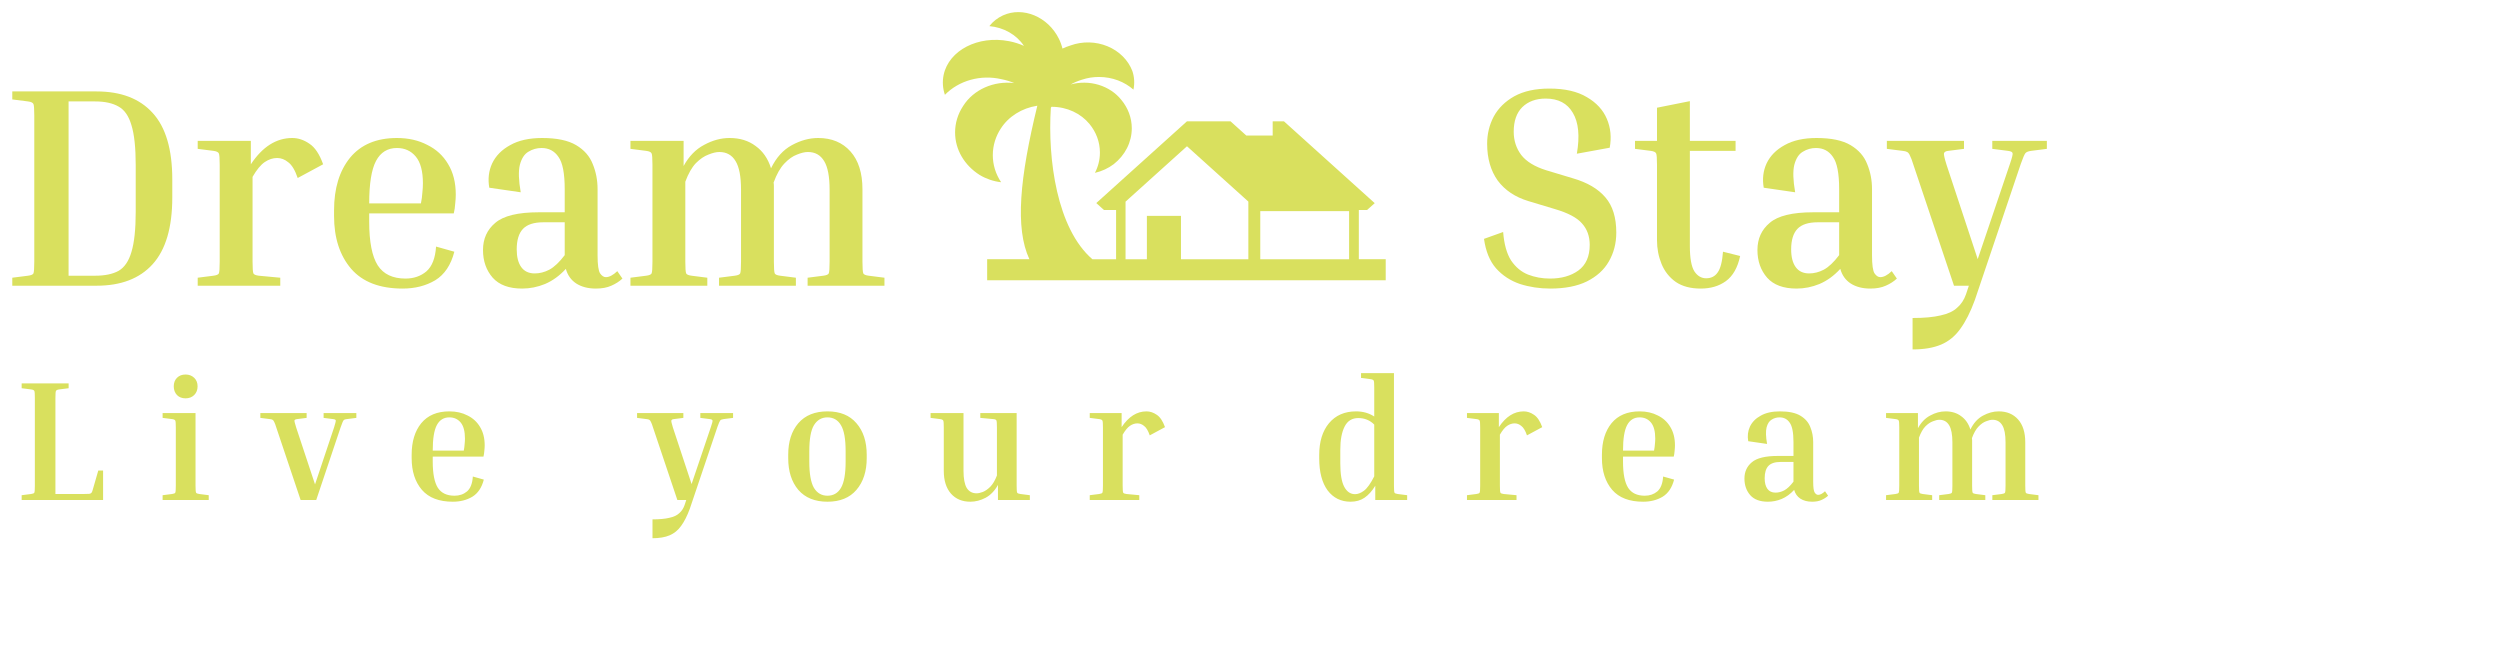
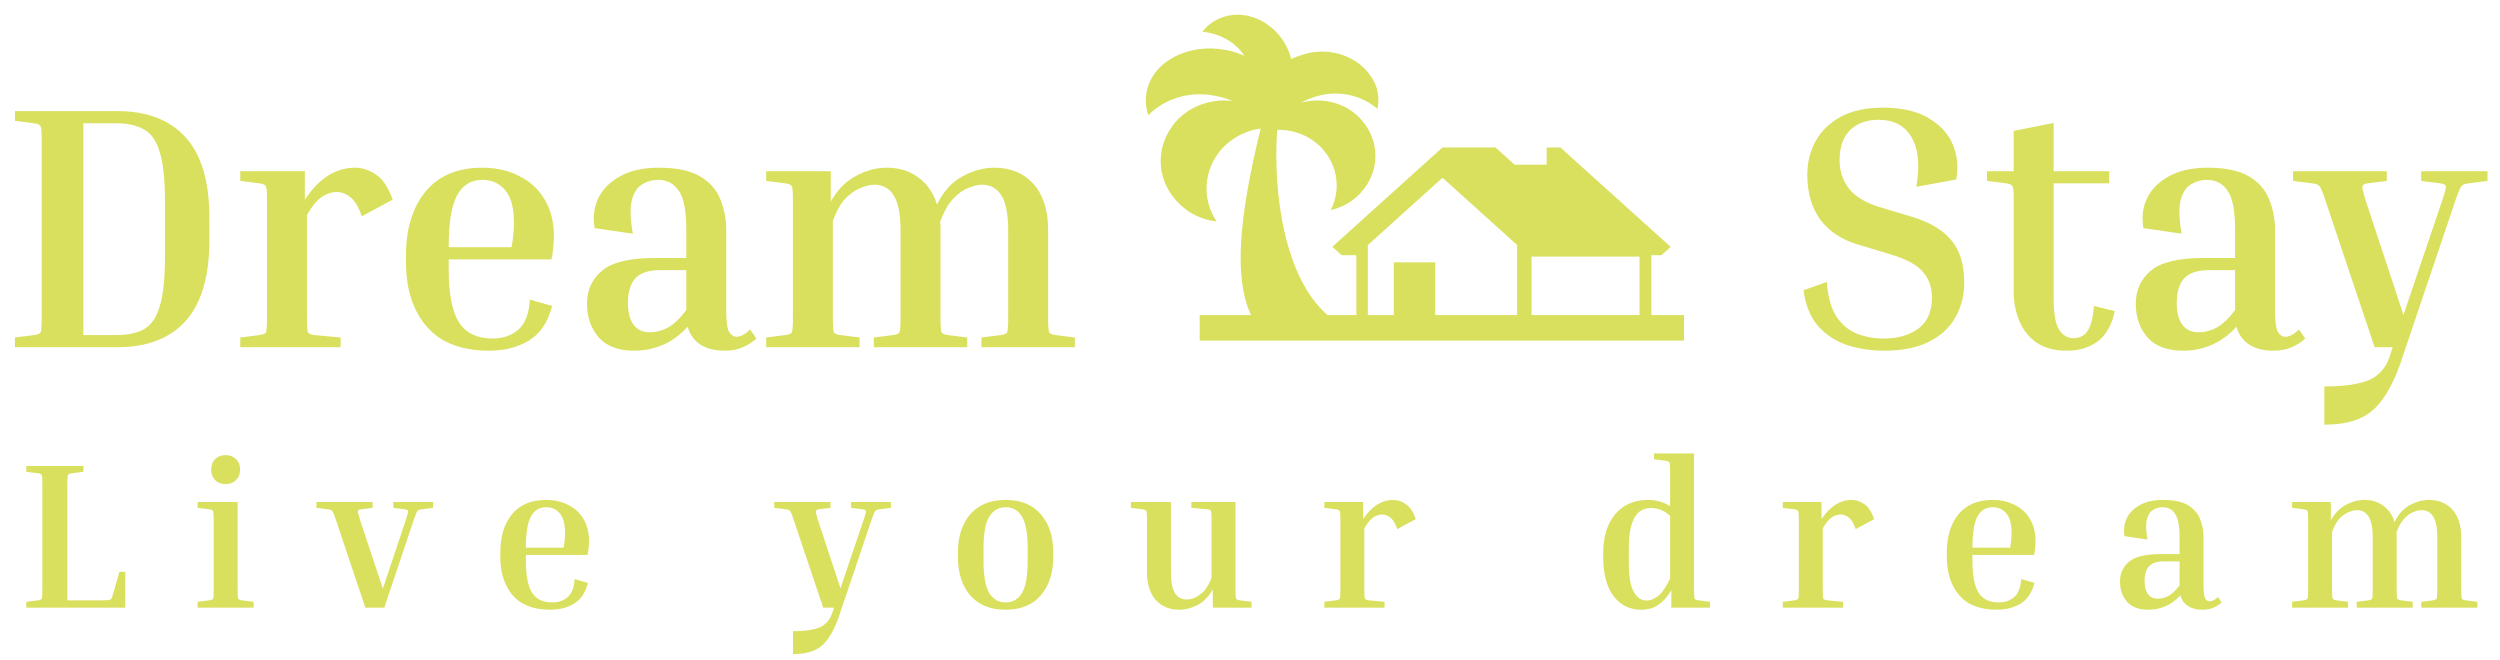
- <svg xmlns="http://www.w3.org/2000/svg" width="175" height="46" viewBox="0 0 175 46" fill="none">
-   <path d="M95.118 18.148V14.699H95.695L96.231 14.221L89.877 8.493H89.088V9.486H87.24L86.138 8.493H83.087L76.74 14.214L77.276 14.698H78.126V18.147H76.468C73.987 16.008 73.328 11.158 73.559 7.549L73.6 7.476H73.62C74.705 7.476 75.666 7.95 76.265 8.68L76.271 8.688C76.723 9.238 76.994 9.93 76.994 10.679C76.994 11.195 76.866 11.684 76.635 12.121L76.644 12.101C77.129 11.989 77.579 11.781 77.962 11.491L77.957 11.495C78.355 11.182 78.675 10.796 78.894 10.362C79.112 9.929 79.225 9.458 79.225 8.981C79.225 8.234 78.952 7.545 78.492 6.99L78.499 6.998C78.104 6.502 77.546 6.131 76.904 5.937C76.262 5.744 75.568 5.737 74.922 5.92L74.945 5.914C75.174 5.785 75.439 5.671 75.718 5.584L75.745 5.576C76.124 5.45 76.525 5.386 76.928 5.388C77.868 5.388 78.719 5.726 79.342 6.275L79.341 6.274C79.434 5.835 79.406 5.383 79.26 4.956L79.266 4.975C79.122 4.595 78.894 4.245 78.595 3.947C78.296 3.648 77.933 3.408 77.528 3.24C77.123 3.072 76.684 2.98 76.238 2.97C75.792 2.96 75.349 3.032 74.935 3.182L74.957 3.175C74.747 3.24 74.543 3.319 74.347 3.412L74.373 3.401C74.313 3.156 74.226 2.918 74.111 2.69L74.122 2.712C73.358 1.169 71.607 0.44 70.207 1.078C69.829 1.252 69.504 1.507 69.261 1.821L69.256 1.829C69.749 1.872 70.223 2.018 70.642 2.256C71.061 2.495 71.412 2.818 71.668 3.2L71.675 3.212C71.351 3.065 71.007 2.956 70.652 2.886L70.623 2.881C68.471 2.464 66.422 3.518 66.055 5.24C65.957 5.712 65.99 6.199 66.15 6.657L66.144 6.637C66.625 6.144 67.248 5.781 67.944 5.588C68.639 5.394 69.381 5.378 70.086 5.54L70.059 5.535C70.414 5.602 70.728 5.699 71.022 5.827L70.997 5.816C70.293 5.731 69.576 5.838 68.94 6.122C68.303 6.407 67.775 6.856 67.424 7.412L67.414 7.428C67.047 7.986 66.855 8.623 66.856 9.272C66.856 10.498 67.531 11.582 68.564 12.239L68.577 12.247C69.022 12.517 69.529 12.691 70.06 12.754L70.079 12.756C69.696 12.184 69.495 11.528 69.496 10.86C69.496 10.177 69.702 9.537 70.061 8.989L70.051 9.006C70.318 8.587 70.683 8.227 71.123 7.95C71.562 7.673 72.063 7.487 72.591 7.404L72.613 7.401C71.383 12.449 71.043 15.966 72.057 18.146H69.101V19.617H97V18.146H95.118V18.148ZM88.219 14.778H94.437V18.148H88.219V14.778ZM78.793 14.111L83.089 10.238L87.385 14.111V18.148H82.668V15.109H80.282V18.148H78.788V14.111H78.793Z" fill="#D9E05E" />
+ <svg xmlns="http://www.w3.org/2000/svg" width="144" height="38" viewBox="0 0 144 38" fill="none">
+   <path d="M95.118 18.148V14.699H95.695L96.231 14.221L89.877 8.493H89.088V9.486H87.24L86.138 8.493H83.087L76.74 14.215L77.276 14.698H78.126V18.147H76.468C73.987 16.008 73.328 11.158 73.559 7.549L73.6 7.476H73.62C74.705 7.476 75.666 7.95 76.265 8.68L76.271 8.688C76.723 9.238 76.994 9.93 76.994 10.679C76.994 11.195 76.866 11.684 76.635 12.121L76.644 12.101C77.129 11.989 77.579 11.781 77.962 11.491L77.957 11.495C78.355 11.182 78.675 10.796 78.894 10.362C79.112 9.929 79.225 9.458 79.225 8.981C79.225 8.234 78.952 7.545 78.492 6.99L78.499 6.998C78.104 6.502 77.546 6.131 76.904 5.937C76.262 5.744 75.568 5.738 74.922 5.92L74.945 5.914C75.174 5.785 75.439 5.671 75.718 5.584L75.745 5.576C76.124 5.45 76.525 5.387 76.928 5.388C77.868 5.388 78.719 5.726 79.342 6.275L79.341 6.274C79.434 5.835 79.406 5.383 79.26 4.956L79.266 4.976C79.122 4.595 78.894 4.245 78.595 3.947C78.296 3.648 77.933 3.408 77.528 3.24C77.123 3.072 76.684 2.98 76.238 2.97C75.792 2.96 75.349 3.032 74.935 3.182L74.957 3.175C74.747 3.24 74.543 3.319 74.347 3.412L74.373 3.401C74.313 3.156 74.226 2.918 74.111 2.69L74.122 2.712C73.358 1.169 71.607 0.44 70.207 1.078C69.829 1.252 69.504 1.507 69.261 1.821L69.256 1.829C69.749 1.872 70.223 2.018 70.642 2.257C71.061 2.495 71.412 2.818 71.668 3.2L71.675 3.212C71.351 3.065 71.007 2.956 70.652 2.886L70.623 2.881C68.471 2.465 66.422 3.518 66.055 5.24C65.957 5.712 65.99 6.199 66.15 6.657L66.144 6.637C66.625 6.144 67.248 5.781 67.944 5.588C68.639 5.394 69.381 5.378 70.086 5.54L70.059 5.535C70.414 5.602 70.728 5.699 71.022 5.827L70.997 5.816C70.293 5.731 69.576 5.838 68.94 6.122C68.303 6.407 67.775 6.856 67.424 7.412L67.414 7.428C67.047 7.986 66.855 8.623 66.856 9.272C66.856 10.498 67.531 11.582 68.564 12.239L68.577 12.247C69.022 12.517 69.529 12.691 70.06 12.754L70.079 12.756C69.696 12.184 69.495 11.528 69.496 10.86C69.496 10.177 69.702 9.538 70.061 8.989L70.051 9.006C70.318 8.588 70.683 8.227 71.123 7.95C71.562 7.673 72.063 7.487 72.591 7.404L72.613 7.401C71.383 12.449 71.043 15.966 72.057 18.146H69.101V19.617H97V18.146H95.118V18.148ZM88.219 14.779H94.437V18.148H88.219V14.779ZM78.793 14.111L83.089 10.238L87.385 14.111V18.148H82.668V15.11H80.282V18.148H78.788V14.111H78.793Z" fill="#D9E05E" />
  <path d="M0.86 6.96V6.4H6.76C8.467 6.4 9.773 6.9 10.68 7.9C11.6 8.9 12.06 10.453 12.06 12.56V13.82C12.06 15.927 11.6 17.487 10.68 18.5C9.773 19.5 8.467 20 6.76 20H0.86V19.44L1.96 19.3C2.173 19.273 2.3 19.22 2.34 19.14C2.38 19.047 2.4 18.773 2.4 18.32V8.08C2.4 7.627 2.38 7.36 2.34 7.28C2.3 7.187 2.173 7.127 1.96 7.1L0.86 6.96ZM6.66 7.1H4.8V19.3H6.66C7.34 19.3 7.887 19.187 8.3 18.96C8.713 18.72 9.013 18.28 9.2 17.64C9.4 16.987 9.5 16.047 9.5 14.82V11.56C9.5 10.333 9.4 9.4 9.2 8.76C9.013 8.12 8.713 7.687 8.3 7.46C7.887 7.22 7.34 7.1 6.66 7.1ZM13.839 10.42V9.86H17.559V11.5C18.372 10.273 19.339 9.66 20.459 9.66C20.872 9.66 21.272 9.793 21.659 10.06C22.046 10.313 22.366 10.793 22.619 11.5L20.839 12.46C20.652 11.913 20.432 11.547 20.179 11.36C19.939 11.16 19.679 11.06 19.399 11.06C19.106 11.06 18.819 11.153 18.539 11.34C18.259 11.527 17.972 11.873 17.679 12.38V18.32C17.679 18.773 17.699 19.047 17.739 19.14C17.779 19.22 17.906 19.273 18.119 19.3L19.619 19.44V20H13.839V19.44L14.939 19.3C15.152 19.273 15.279 19.22 15.319 19.14C15.359 19.047 15.379 18.773 15.379 18.32V11.54C15.379 11.087 15.359 10.82 15.319 10.74C15.279 10.647 15.152 10.587 14.939 10.56L13.839 10.42ZM31.804 17.62C31.564 18.553 31.118 19.22 30.464 19.62C29.811 20.007 29.051 20.2 28.184 20.2C26.584 20.2 25.384 19.74 24.584 18.82C23.784 17.887 23.384 16.653 23.384 15.12V14.72C23.384 13.187 23.758 11.96 24.504 11.04C25.264 10.12 26.358 9.66 27.784 9.66C28.584 9.66 29.291 9.82 29.904 10.14C30.531 10.447 31.018 10.893 31.364 11.48C31.724 12.067 31.904 12.78 31.904 13.62C31.904 13.82 31.891 14.033 31.864 14.26C31.851 14.487 31.818 14.713 31.764 14.94H25.844V15.52C25.844 16.933 26.044 17.953 26.444 18.58C26.844 19.193 27.491 19.5 28.384 19.5C28.958 19.5 29.444 19.333 29.844 19C30.244 18.653 30.471 18.073 30.524 17.26L31.804 17.62ZM27.784 10.36C27.131 10.36 26.644 10.66 26.324 11.26C26.004 11.86 25.844 12.853 25.844 14.24H29.464C29.518 13.973 29.551 13.727 29.564 13.5C29.591 13.26 29.604 13.04 29.604 12.84C29.604 11.987 29.438 11.36 29.104 10.96C28.771 10.56 28.331 10.36 27.784 10.36ZM43.57 19.5C43.357 19.7 43.097 19.867 42.79 20C42.497 20.133 42.137 20.2 41.71 20.2C41.163 20.2 40.703 20.08 40.33 19.84C39.97 19.6 39.73 19.26 39.61 18.82C39.17 19.3 38.684 19.653 38.15 19.88C37.63 20.093 37.097 20.2 36.55 20.2C35.63 20.2 34.944 19.947 34.49 19.44C34.037 18.92 33.81 18.273 33.81 17.5C33.81 16.713 34.097 16.08 34.67 15.6C35.243 15.107 36.257 14.86 37.71 14.86H39.53V13.24C39.53 12.133 39.383 11.38 39.09 10.98C38.81 10.567 38.417 10.36 37.91 10.36C37.577 10.36 37.27 10.447 36.99 10.62C36.71 10.78 36.51 11.087 36.39 11.54C36.283 11.98 36.303 12.62 36.45 13.46L34.25 13.14C34.144 12.527 34.21 11.96 34.45 11.44C34.703 10.907 35.123 10.48 35.71 10.16C36.297 9.827 37.044 9.66 37.95 9.66C38.977 9.66 39.77 9.827 40.33 10.16C40.89 10.493 41.277 10.933 41.49 11.48C41.717 12.027 41.83 12.613 41.83 13.24V17.86C41.83 18.54 41.89 18.967 42.01 19.14C42.13 19.313 42.264 19.4 42.41 19.4C42.65 19.4 42.917 19.26 43.21 18.98L43.57 19.5ZM37.43 19.14C37.777 19.14 38.117 19.053 38.45 18.88C38.797 18.693 39.157 18.353 39.53 17.86V15.56H38.03C37.377 15.56 36.904 15.713 36.61 16.02C36.317 16.327 36.17 16.807 36.17 17.46C36.17 17.993 36.277 18.407 36.49 18.7C36.703 18.993 37.017 19.14 37.43 19.14ZM55.712 19.44V20H50.332V19.44L51.432 19.3C51.645 19.273 51.772 19.22 51.812 19.14C51.852 19.047 51.872 18.773 51.872 18.32V13.28C51.872 12.36 51.745 11.693 51.492 11.28C51.239 10.853 50.858 10.64 50.352 10.64C50.139 10.64 49.885 10.7 49.592 10.82C49.298 10.927 49.005 11.127 48.712 11.42C48.432 11.713 48.185 12.147 47.972 12.72V18.32C47.972 18.773 47.992 19.047 48.032 19.14C48.072 19.22 48.199 19.273 48.412 19.3L49.512 19.44V20H44.132V19.44L45.232 19.3C45.445 19.273 45.572 19.22 45.612 19.14C45.652 19.047 45.672 18.773 45.672 18.32V11.54C45.672 11.087 45.652 10.82 45.612 10.74C45.572 10.647 45.445 10.587 45.232 10.56L44.132 10.42V9.86H47.852V11.62C48.225 10.94 48.705 10.447 49.292 10.14C49.879 9.82 50.472 9.66 51.072 9.66C51.792 9.66 52.398 9.847 52.892 10.22C53.398 10.58 53.758 11.1 53.972 11.78C54.332 11.033 54.819 10.493 55.432 10.16C56.045 9.827 56.658 9.66 57.272 9.66C58.218 9.66 58.972 9.973 59.532 10.6C60.092 11.227 60.372 12.113 60.372 13.26V18.32C60.372 18.773 60.392 19.047 60.432 19.14C60.472 19.22 60.599 19.273 60.812 19.3L61.912 19.44V20H56.532V19.44L57.632 19.3C57.845 19.273 57.972 19.22 58.012 19.14C58.052 19.047 58.072 18.773 58.072 18.32V13.28C58.072 12.36 57.945 11.693 57.692 11.28C57.438 10.853 57.059 10.64 56.552 10.64C56.339 10.64 56.085 10.7 55.792 10.82C55.498 10.927 55.205 11.133 54.912 11.44C54.618 11.747 54.365 12.193 54.152 12.78C54.165 12.847 54.172 12.927 54.172 13.02C54.172 13.1 54.172 13.18 54.172 13.26V18.32C54.172 18.773 54.192 19.047 54.232 19.14C54.272 19.22 54.398 19.273 54.612 19.3L55.712 19.44Z" fill="#D9E05E" />
  <path d="M6.88 32.936H7.216V35H1.516V34.664L2.176 34.58C2.304 34.564 2.38 34.532 2.404 34.484C2.428 34.428 2.44 34.264 2.44 33.992V27.848C2.44 27.576 2.428 27.416 2.404 27.368C2.38 27.312 2.304 27.276 2.176 27.26L1.516 27.176V26.84H4.804V27.176L4.144 27.26C4.016 27.276 3.94 27.312 3.916 27.368C3.892 27.416 3.88 27.576 3.88 27.848V34.58H5.848C6.04 34.58 6.176 34.576 6.256 34.568C6.336 34.552 6.388 34.524 6.412 34.484C6.444 34.436 6.472 34.364 6.496 34.268L6.88 32.936ZM12.991 27.884C12.743 27.884 12.543 27.808 12.391 27.656C12.239 27.496 12.163 27.292 12.163 27.044C12.163 26.796 12.239 26.596 12.391 26.444C12.543 26.292 12.743 26.216 12.991 26.216C13.231 26.216 13.431 26.292 13.591 26.444C13.751 26.596 13.831 26.796 13.831 27.044C13.831 27.292 13.751 27.496 13.591 27.656C13.431 27.808 13.231 27.884 12.991 27.884ZM11.383 29.252V28.916H13.687V33.992C13.687 34.264 13.699 34.428 13.723 34.484C13.747 34.532 13.823 34.564 13.951 34.58L14.611 34.664V35H11.383V34.664L12.043 34.58C12.171 34.564 12.247 34.532 12.271 34.484C12.295 34.428 12.307 34.264 12.307 33.992V29.924C12.307 29.652 12.295 29.492 12.271 29.444C12.247 29.388 12.171 29.352 12.043 29.336L11.383 29.252ZM23.84 29.924L22.136 35H21.044L19.34 29.924C19.284 29.74 19.236 29.612 19.196 29.54C19.164 29.46 19.124 29.408 19.076 29.384C19.036 29.36 18.972 29.344 18.884 29.336L18.224 29.252V28.916H21.464V29.252L20.804 29.336C20.684 29.352 20.62 29.384 20.612 29.432C20.604 29.48 20.644 29.644 20.732 29.924L22.052 33.908L23.384 29.924C23.472 29.644 23.512 29.48 23.504 29.432C23.504 29.384 23.44 29.352 23.312 29.336L22.652 29.252V28.916H24.944V29.252L24.284 29.336C24.204 29.344 24.14 29.36 24.092 29.384C24.052 29.408 24.016 29.46 23.984 29.54C23.952 29.612 23.904 29.74 23.84 29.924ZM33.867 33.572C33.724 34.132 33.456 34.532 33.063 34.772C32.672 35.004 32.215 35.12 31.695 35.12C30.735 35.12 30.015 34.844 29.535 34.292C29.055 33.732 28.816 32.992 28.816 32.072V31.832C28.816 30.912 29.04 30.176 29.488 29.624C29.944 29.072 30.599 28.796 31.456 28.796C31.936 28.796 32.359 28.892 32.727 29.084C33.103 29.268 33.395 29.536 33.603 29.888C33.819 30.24 33.928 30.668 33.928 31.172C33.928 31.292 33.919 31.42 33.904 31.556C33.895 31.692 33.876 31.828 33.843 31.964H30.291V32.312C30.291 33.16 30.412 33.772 30.651 34.148C30.892 34.516 31.279 34.7 31.816 34.7C32.16 34.7 32.452 34.6 32.691 34.4C32.931 34.192 33.068 33.844 33.099 33.356L33.867 33.572ZM31.456 29.216C31.064 29.216 30.771 29.396 30.579 29.756C30.387 30.116 30.291 30.712 30.291 31.544H32.464C32.495 31.384 32.516 31.236 32.523 31.1C32.539 30.956 32.547 30.824 32.547 30.704C32.547 30.192 32.447 29.816 32.248 29.576C32.047 29.336 31.784 29.216 31.456 29.216ZM48.291 35.6C48.107 36.104 47.903 36.508 47.679 36.812C47.463 37.116 47.195 37.336 46.875 37.472C46.555 37.608 46.155 37.676 45.675 37.676V36.356C46.163 36.356 46.555 36.32 46.851 36.248C47.155 36.184 47.387 36.076 47.547 35.924C47.715 35.78 47.839 35.592 47.919 35.36L48.039 35H47.415L45.711 29.924C45.655 29.74 45.607 29.612 45.567 29.54C45.535 29.46 45.495 29.408 45.447 29.384C45.407 29.36 45.343 29.344 45.255 29.336L44.595 29.252V28.916H47.835V29.252L47.175 29.336C47.079 29.344 47.019 29.376 46.995 29.432C46.979 29.48 47.015 29.644 47.103 29.924L48.411 33.884L49.767 29.876C49.855 29.62 49.891 29.472 49.875 29.432C49.867 29.384 49.803 29.352 49.683 29.336L49.023 29.252V28.916H51.315V29.252L50.655 29.336C50.535 29.352 50.455 29.384 50.415 29.432C50.375 29.48 50.311 29.628 50.223 29.876L48.291 35.6ZM60.67 31.832V32.072C60.67 32.992 60.431 33.732 59.95 34.292C59.478 34.844 58.803 35.12 57.922 35.12C57.042 35.12 56.362 34.844 55.883 34.292C55.41 33.732 55.175 32.992 55.175 32.072V31.832C55.175 30.912 55.41 30.176 55.883 29.624C56.362 29.072 57.042 28.796 57.922 28.796C58.803 28.796 59.478 29.072 59.95 29.624C60.431 30.176 60.67 30.912 60.67 31.832ZM59.194 31.592C59.194 30.736 59.087 30.128 58.87 29.768C58.654 29.4 58.339 29.216 57.922 29.216C57.514 29.216 57.199 29.4 56.974 29.768C56.758 30.128 56.651 30.736 56.651 31.592V32.312C56.651 33.16 56.758 33.772 56.974 34.148C57.199 34.516 57.514 34.7 57.922 34.7C58.339 34.7 58.654 34.516 58.87 34.148C59.087 33.772 59.194 33.16 59.194 32.312V31.592ZM72.089 34.664V35H69.857V33.944C69.633 34.352 69.345 34.652 68.993 34.844C68.641 35.028 68.285 35.12 67.925 35.12C67.357 35.12 66.905 34.932 66.569 34.556C66.233 34.172 66.065 33.64 66.065 32.96V29.924C66.065 29.652 66.053 29.492 66.029 29.444C66.005 29.388 65.929 29.352 65.801 29.336L65.141 29.252V28.916H67.445V32.948C67.445 33.5 67.521 33.904 67.673 34.16C67.833 34.408 68.061 34.532 68.357 34.532C68.485 34.532 68.633 34.5 68.801 34.436C68.977 34.364 69.153 34.24 69.329 34.064C69.505 33.88 69.657 33.62 69.785 33.284V29.924C69.785 29.652 69.773 29.488 69.749 29.432C69.725 29.376 69.649 29.344 69.521 29.336L68.621 29.252V28.916H71.165V33.992C71.165 34.264 71.177 34.428 71.201 34.484C71.225 34.532 71.301 34.564 71.429 34.58L72.089 34.664ZM76.282 29.252V28.916H78.514V29.9C79.002 29.164 79.582 28.796 80.254 28.796C80.502 28.796 80.742 28.876 80.974 29.036C81.206 29.188 81.398 29.476 81.55 29.9L80.482 30.476C80.37 30.148 80.238 29.928 80.086 29.816C79.942 29.696 79.786 29.636 79.618 29.636C79.442 29.636 79.27 29.692 79.102 29.804C78.934 29.916 78.762 30.124 78.586 30.428V33.992C78.586 34.264 78.598 34.428 78.622 34.484C78.646 34.532 78.722 34.564 78.85 34.58L79.75 34.664V35H76.282V34.664L76.942 34.58C77.07 34.564 77.146 34.532 77.17 34.484C77.194 34.428 77.206 34.264 77.206 33.992V29.924C77.206 29.652 77.194 29.492 77.17 29.444C77.146 29.388 77.07 29.352 76.942 29.336L76.282 29.252ZM98.501 34.664V35H96.269V34.004C96.045 34.372 95.793 34.652 95.513 34.844C95.241 35.028 94.917 35.12 94.541 35.12C93.869 35.12 93.333 34.856 92.933 34.328C92.541 33.792 92.345 33.044 92.345 32.084V31.844C92.345 30.916 92.573 30.176 93.029 29.624C93.493 29.072 94.125 28.796 94.925 28.796C95.405 28.796 95.829 28.916 96.197 29.156V27.128C96.197 26.856 96.185 26.696 96.161 26.648C96.137 26.592 96.061 26.556 95.933 26.54L95.273 26.456V26.12H97.577V33.992C97.577 34.264 97.589 34.428 97.613 34.484C97.637 34.532 97.713 34.564 97.841 34.58L98.501 34.664ZM93.821 32.444C93.821 33.188 93.913 33.732 94.097 34.076C94.281 34.42 94.533 34.592 94.853 34.592C95.053 34.592 95.261 34.512 95.477 34.352C95.701 34.184 95.941 33.848 96.197 33.344V29.72C95.893 29.416 95.521 29.264 95.081 29.264C94.641 29.264 94.321 29.464 94.121 29.864C93.921 30.256 93.821 30.796 93.821 31.484V32.444ZM102.688 29.252V28.916H104.92V29.9C105.408 29.164 105.988 28.796 106.66 28.796C106.908 28.796 107.148 28.876 107.38 29.036C107.612 29.188 107.804 29.476 107.956 29.9L106.888 30.476C106.776 30.148 106.644 29.928 106.492 29.816C106.348 29.696 106.192 29.636 106.024 29.636C105.848 29.636 105.676 29.692 105.508 29.804C105.34 29.916 105.168 30.124 104.992 30.428V33.992C104.992 34.264 105.004 34.428 105.028 34.484C105.052 34.532 105.128 34.564 105.256 34.58L106.156 34.664V35H102.688V34.664L103.348 34.58C103.476 34.564 103.552 34.532 103.576 34.484C103.6 34.428 103.612 34.264 103.612 33.992V29.924C103.612 29.652 103.6 29.492 103.576 29.444C103.552 29.388 103.476 29.352 103.348 29.336L102.688 29.252ZM117.187 33.572C117.043 34.132 116.775 34.532 116.383 34.772C115.991 35.004 115.535 35.12 115.015 35.12C114.055 35.12 113.335 34.844 112.855 34.292C112.375 33.732 112.135 32.992 112.135 32.072V31.832C112.135 30.912 112.359 30.176 112.807 29.624C113.263 29.072 113.919 28.796 114.775 28.796C115.255 28.796 115.679 28.892 116.047 29.084C116.423 29.268 116.715 29.536 116.923 29.888C117.139 30.24 117.247 30.668 117.247 31.172C117.247 31.292 117.239 31.42 117.223 31.556C117.215 31.692 117.195 31.828 117.163 31.964H113.611V32.312C113.611 33.16 113.731 33.772 113.971 34.148C114.211 34.516 114.599 34.7 115.135 34.7C115.479 34.7 115.771 34.6 116.011 34.4C116.251 34.192 116.387 33.844 116.419 33.356L117.187 33.572ZM114.775 29.216C114.383 29.216 114.091 29.396 113.899 29.756C113.707 30.116 113.611 30.712 113.611 31.544H115.783C115.815 31.384 115.835 31.236 115.843 31.1C115.859 30.956 115.867 30.824 115.867 30.704C115.867 30.192 115.767 29.816 115.567 29.576C115.367 29.336 115.103 29.216 114.775 29.216ZM127.967 34.7C127.839 34.82 127.683 34.92 127.499 35C127.323 35.08 127.107 35.12 126.851 35.12C126.523 35.12 126.247 35.048 126.023 34.904C125.807 34.76 125.663 34.556 125.591 34.292C125.327 34.58 125.035 34.792 124.715 34.928C124.403 35.056 124.083 35.12 123.755 35.12C123.203 35.12 122.791 34.968 122.519 34.664C122.247 34.352 122.111 33.964 122.111 33.5C122.111 33.028 122.283 32.648 122.627 32.36C122.971 32.064 123.579 31.916 124.451 31.916H125.543V30.944C125.543 30.28 125.455 29.828 125.279 29.588C125.111 29.34 124.875 29.216 124.571 29.216C124.371 29.216 124.187 29.268 124.019 29.372C123.851 29.468 123.731 29.652 123.659 29.924C123.595 30.188 123.607 30.572 123.695 31.076L122.375 30.884C122.311 30.516 122.351 30.176 122.495 29.864C122.647 29.544 122.899 29.288 123.251 29.096C123.603 28.896 124.051 28.796 124.595 28.796C125.211 28.796 125.687 28.896 126.023 29.096C126.359 29.296 126.591 29.56 126.719 29.888C126.855 30.216 126.923 30.568 126.923 30.944V33.716C126.923 34.124 126.959 34.38 127.031 34.484C127.103 34.588 127.183 34.64 127.271 34.64C127.415 34.64 127.575 34.556 127.751 34.388L127.967 34.7ZM124.283 34.484C124.491 34.484 124.695 34.432 124.895 34.328C125.103 34.216 125.319 34.012 125.543 33.716V32.336H124.643C124.251 32.336 123.967 32.428 123.791 32.612C123.615 32.796 123.527 33.084 123.527 33.476C123.527 33.796 123.591 34.044 123.719 34.22C123.847 34.396 124.035 34.484 124.283 34.484ZM138.972 34.664V35H135.744V34.664L136.404 34.58C136.532 34.564 136.608 34.532 136.632 34.484C136.656 34.428 136.668 34.264 136.668 33.992V30.968C136.668 30.416 136.592 30.016 136.44 29.768C136.288 29.512 136.06 29.384 135.756 29.384C135.628 29.384 135.476 29.42 135.3 29.492C135.124 29.556 134.948 29.676 134.772 29.852C134.604 30.028 134.456 30.288 134.328 30.632V33.992C134.328 34.264 134.34 34.428 134.364 34.484C134.388 34.532 134.464 34.564 134.592 34.58L135.252 34.664V35H132.024V34.664L132.684 34.58C132.812 34.564 132.888 34.532 132.912 34.484C132.936 34.428 132.948 34.264 132.948 33.992V29.924C132.948 29.652 132.936 29.492 132.912 29.444C132.888 29.388 132.812 29.352 132.684 29.336L132.024 29.252V28.916H134.256V29.972C134.48 29.564 134.768 29.268 135.12 29.084C135.472 28.892 135.828 28.796 136.188 28.796C136.62 28.796 136.984 28.908 137.28 29.132C137.584 29.348 137.8 29.66 137.928 30.068C138.144 29.62 138.436 29.296 138.804 29.096C139.172 28.896 139.54 28.796 139.908 28.796C140.476 28.796 140.928 28.984 141.264 29.36C141.6 29.736 141.768 30.268 141.768 30.956V33.992C141.768 34.264 141.78 34.428 141.804 34.484C141.828 34.532 141.904 34.564 142.032 34.58L142.692 34.664V35H139.464V34.664L140.124 34.58C140.252 34.564 140.328 34.532 140.352 34.484C140.376 34.428 140.388 34.264 140.388 33.992V30.968C140.388 30.416 140.312 30.016 140.16 29.768C140.008 29.512 139.78 29.384 139.476 29.384C139.348 29.384 139.196 29.42 139.02 29.492C138.844 29.556 138.668 29.68 138.492 29.864C138.316 30.048 138.164 30.316 138.036 30.668C138.044 30.708 138.048 30.756 138.048 30.812C138.048 30.86 138.048 30.908 138.048 30.956V33.992C138.048 34.264 138.06 34.428 138.084 34.484C138.108 34.532 138.184 34.564 138.312 34.58L138.972 34.664Z" fill="#D9E05E" />
  <path d="M108.5 19.5C109.3 19.5 109.96 19.313 110.48 18.94C111.013 18.553 111.28 17.953 111.28 17.14C111.28 16.54 111.1 16.04 110.74 15.64C110.393 15.24 109.767 14.907 108.86 14.64L107 14.08C106.067 13.8 105.347 13.32 104.84 12.64C104.347 11.947 104.1 11.087 104.1 10.06C104.1 9.38 104.253 8.747 104.56 8.16C104.88 7.573 105.36 7.1 106 6.74C106.653 6.38 107.473 6.2 108.46 6.2C109.54 6.2 110.413 6.4 111.08 6.8C111.747 7.187 112.213 7.693 112.48 8.32C112.747 8.947 112.813 9.62 112.68 10.34L110.38 10.76C110.593 9.52 110.5 8.567 110.1 7.9C109.713 7.233 109.08 6.9 108.2 6.9C107.52 6.9 106.973 7.1 106.56 7.5C106.16 7.9 105.96 8.473 105.96 9.22C105.96 9.833 106.133 10.373 106.48 10.84C106.84 11.307 107.427 11.667 108.24 11.92L110.1 12.48C111.113 12.773 111.873 13.22 112.38 13.82C112.887 14.407 113.14 15.227 113.14 16.28C113.14 17.027 112.967 17.7 112.62 18.3C112.287 18.887 111.773 19.353 111.08 19.7C110.4 20.033 109.547 20.2 108.52 20.2C107.773 20.2 107.067 20.093 106.4 19.88C105.733 19.653 105.173 19.287 104.72 18.78C104.28 18.273 104 17.587 103.88 16.72L105.22 16.24C105.287 17.093 105.473 17.76 105.78 18.24C106.1 18.707 106.493 19.033 106.96 19.22C107.44 19.407 107.953 19.5 108.5 19.5ZM121.81 17.92C121.637 18.733 121.304 19.32 120.81 19.68C120.33 20.027 119.744 20.2 119.05 20.2C118.344 20.2 117.764 20.047 117.31 19.74C116.857 19.42 116.524 19 116.31 18.48C116.097 17.96 115.99 17.407 115.99 16.82V11.54C115.99 11.087 115.97 10.82 115.93 10.74C115.89 10.647 115.764 10.587 115.55 10.56L114.45 10.42V9.86H115.99V7.54L118.29 7.08V9.86H121.49V10.56H118.29V17.22C118.29 18.073 118.397 18.667 118.61 19C118.824 19.32 119.097 19.48 119.43 19.48C119.777 19.48 120.044 19.347 120.23 19.08C120.43 18.813 120.557 18.327 120.61 17.62L121.81 17.92ZM132.781 19.5C132.568 19.7 132.308 19.867 132.001 20C131.708 20.133 131.348 20.2 130.921 20.2C130.374 20.2 129.914 20.08 129.541 19.84C129.181 19.6 128.941 19.26 128.821 18.82C128.381 19.3 127.894 19.653 127.361 19.88C126.841 20.093 126.308 20.2 125.761 20.2C124.841 20.2 124.154 19.947 123.701 19.44C123.248 18.92 123.021 18.273 123.021 17.5C123.021 16.713 123.308 16.08 123.881 15.6C124.454 15.107 125.468 14.86 126.921 14.86H128.741V13.24C128.741 12.133 128.594 11.38 128.301 10.98C128.021 10.567 127.628 10.36 127.121 10.36C126.788 10.36 126.481 10.447 126.201 10.62C125.921 10.78 125.721 11.087 125.601 11.54C125.494 11.98 125.514 12.62 125.661 13.46L123.461 13.14C123.354 12.527 123.421 11.96 123.661 11.44C123.914 10.907 124.334 10.48 124.921 10.16C125.508 9.827 126.254 9.66 127.161 9.66C128.188 9.66 128.981 9.827 129.541 10.16C130.101 10.493 130.488 10.933 130.701 11.48C130.928 12.027 131.041 12.613 131.041 13.24V17.86C131.041 18.54 131.101 18.967 131.221 19.14C131.341 19.313 131.474 19.4 131.621 19.4C131.861 19.4 132.128 19.26 132.421 18.98L132.781 19.5ZM126.641 19.14C126.988 19.14 127.328 19.053 127.661 18.88C128.008 18.693 128.368 18.353 128.741 17.86V15.56H127.241C126.588 15.56 126.114 15.713 125.821 16.02C125.528 16.327 125.381 16.807 125.381 17.46C125.381 17.993 125.488 18.407 125.701 18.7C125.914 18.993 126.228 19.14 126.641 19.14ZM138.24 21C137.933 21.84 137.593 22.513 137.22 23.02C136.86 23.527 136.413 23.893 135.88 24.12C135.346 24.347 134.68 24.46 133.88 24.46V22.26C134.693 22.26 135.346 22.2 135.84 22.08C136.346 21.973 136.733 21.793 137 21.54C137.28 21.3 137.486 20.987 137.62 20.6L137.82 20H136.78L133.94 11.54C133.846 11.233 133.766 11.02 133.7 10.9C133.646 10.767 133.58 10.68 133.5 10.64C133.433 10.6 133.326 10.573 133.18 10.56L132.08 10.42V9.86H137.48V10.42L136.38 10.56C136.22 10.573 136.12 10.627 136.08 10.72C136.053 10.8 136.113 11.073 136.26 11.54L138.44 18.14L140.7 11.46C140.846 11.033 140.906 10.787 140.88 10.72C140.866 10.64 140.76 10.587 140.56 10.56L139.46 10.42V9.86H143.28V10.42L142.18 10.56C141.98 10.587 141.846 10.64 141.78 10.72C141.713 10.8 141.606 11.047 141.46 11.46L138.24 21Z" fill="#D9E05E" />
</svg>
